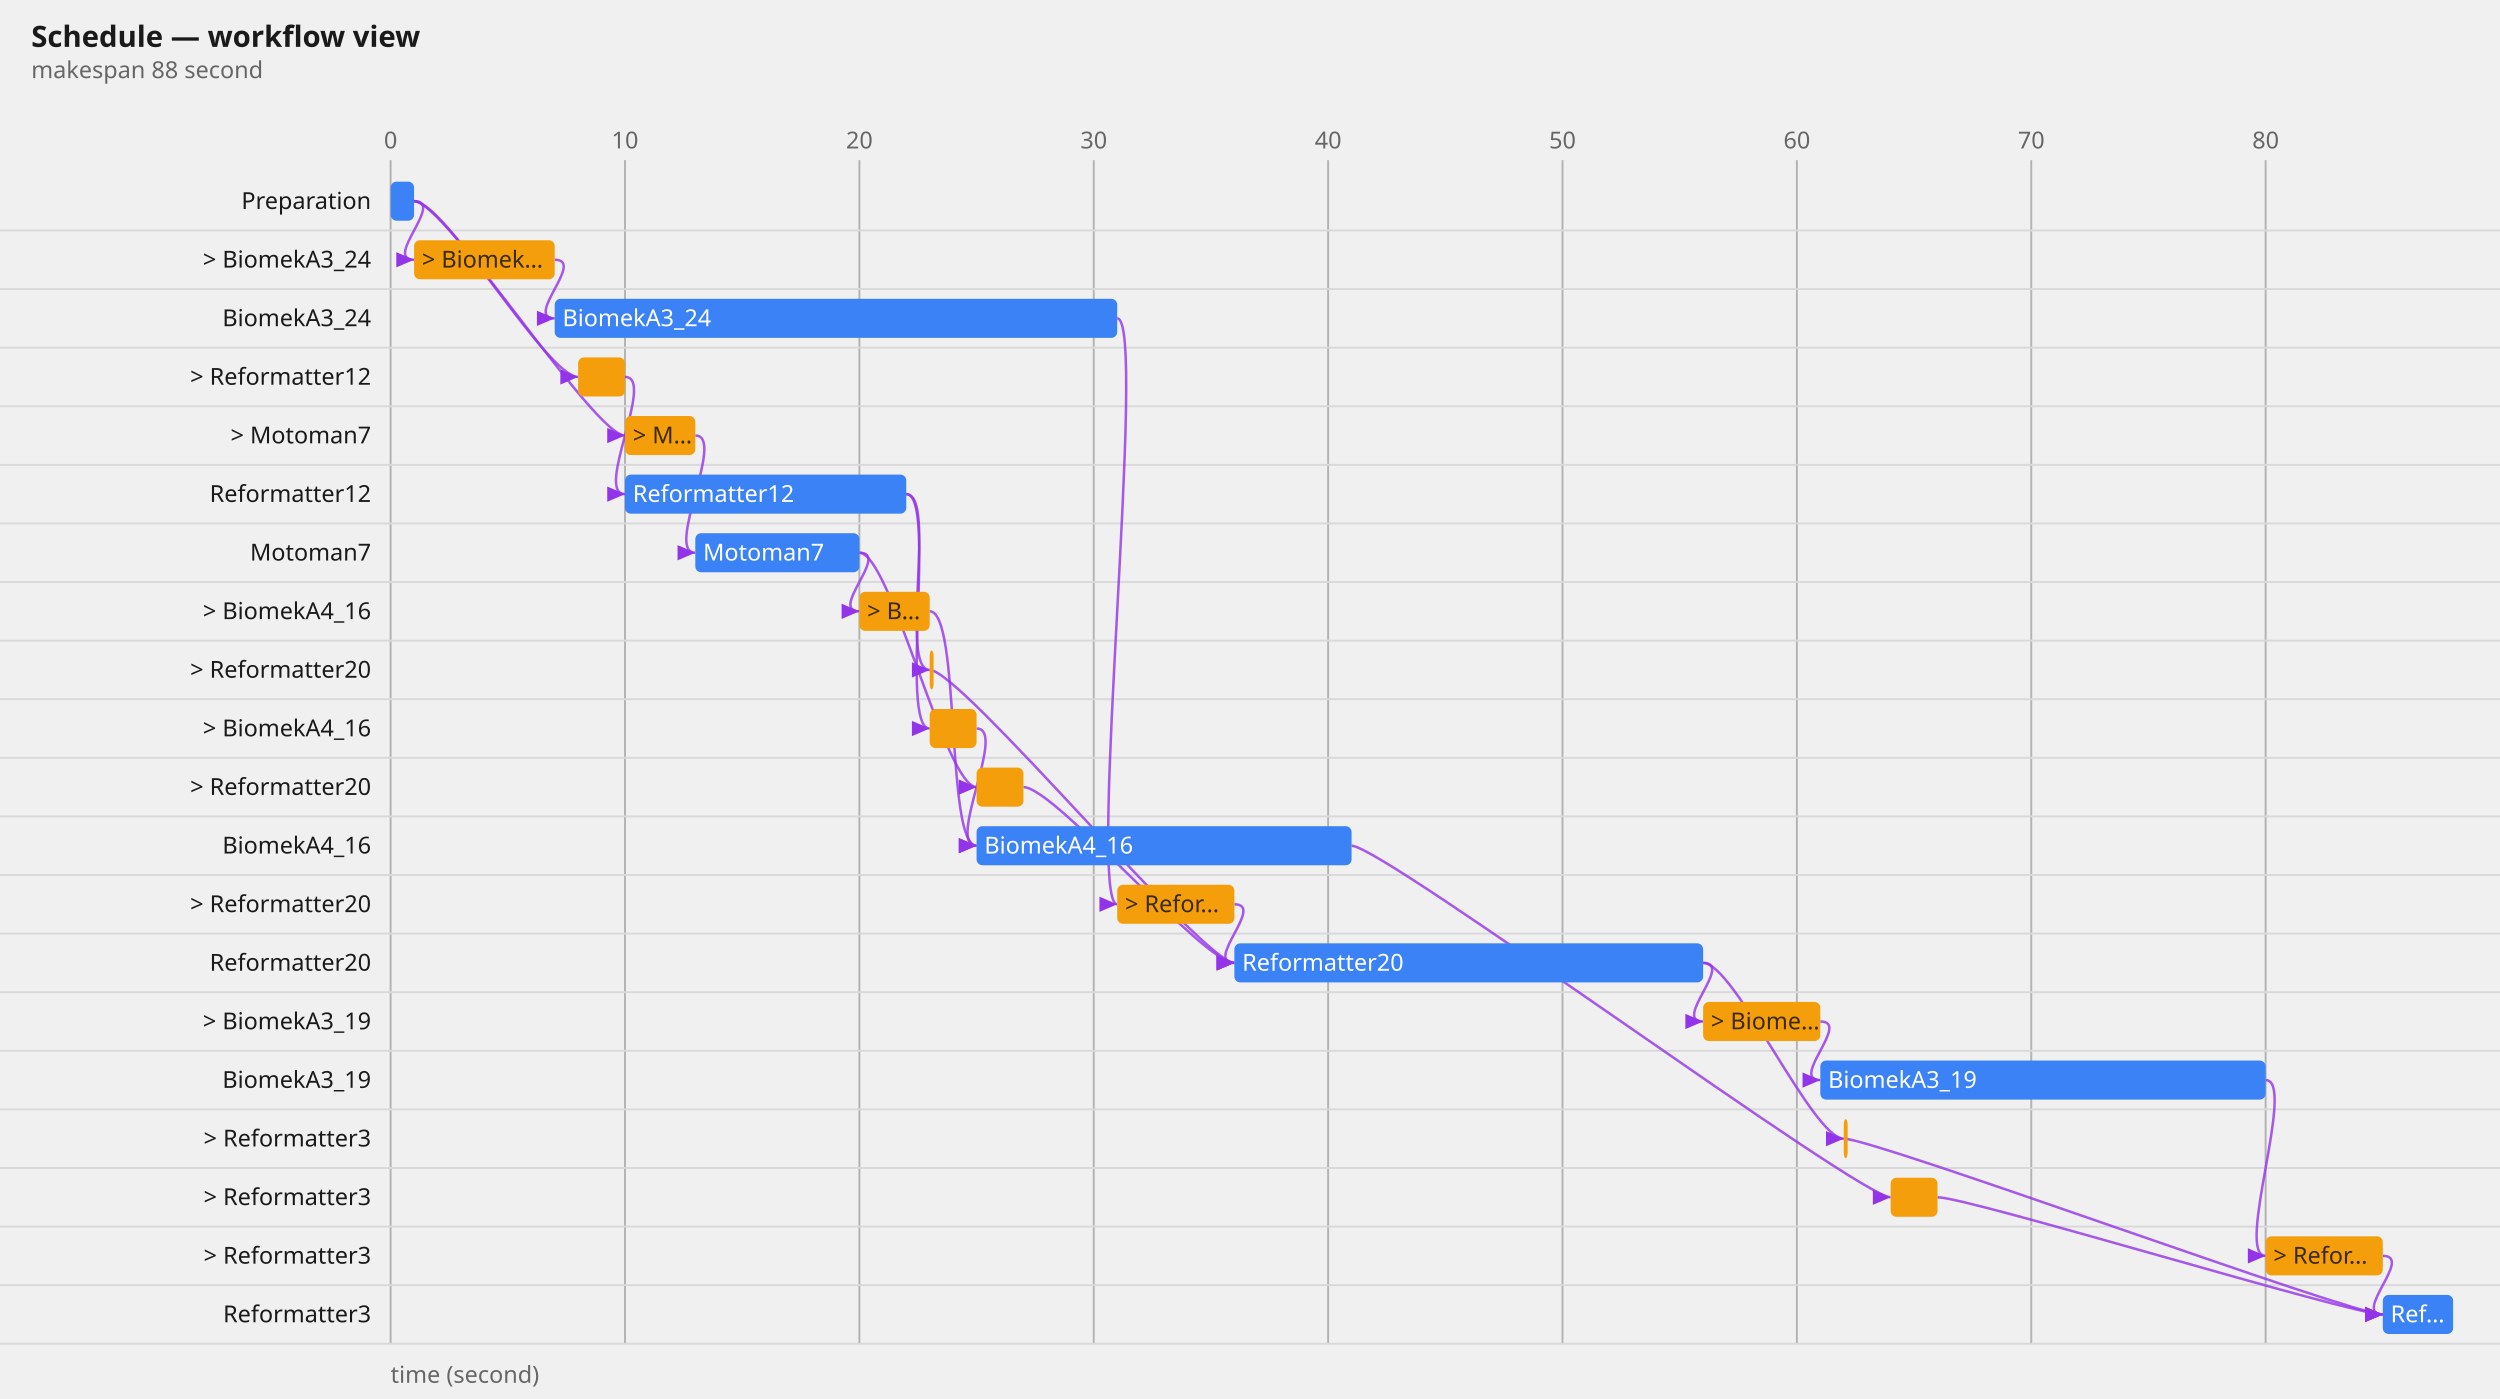
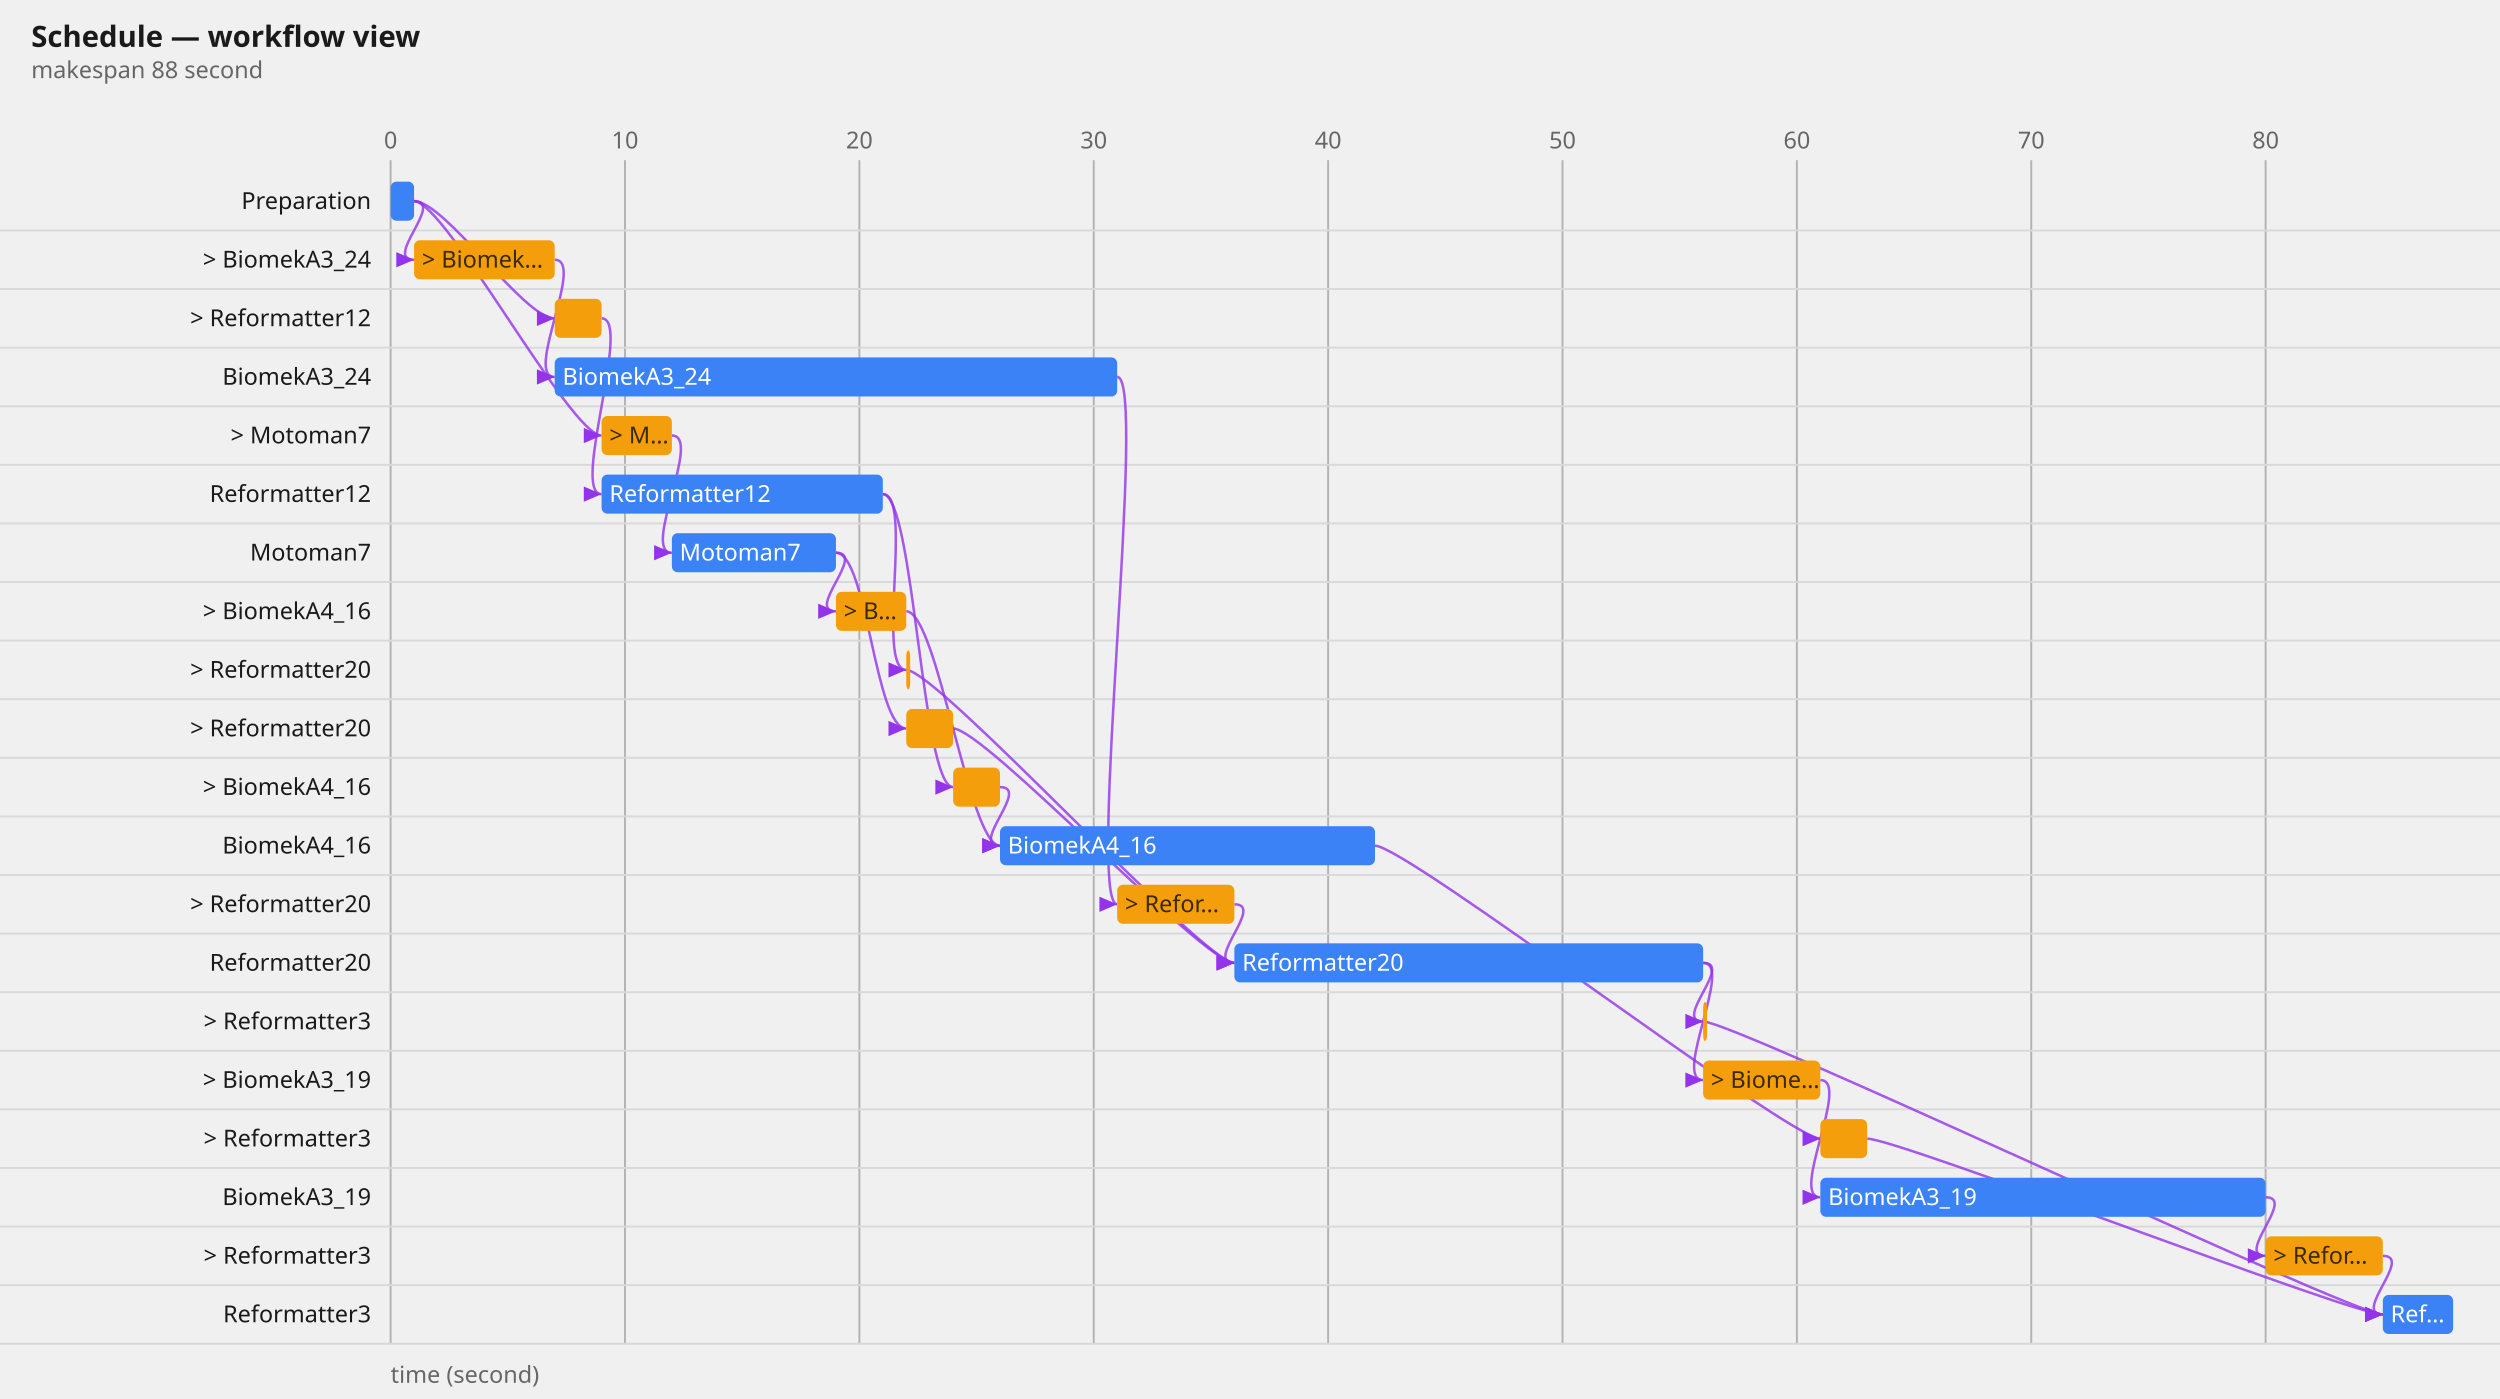
<svg xmlns="http://www.w3.org/2000/svg" viewBox="0 0 1280 716" width="1280" height="716" font-family="system-ui, sans-serif" font-size="12">
  <text fill="#1a1a1a" font-size="15" font-weight="600" x="16" y="24">Schedule — workflow view</text>
  <text fill="#666666" x="16" y="40">makespan 88 second</text>
  <defs>
    <marker id="ah" markerWidth="8" markerHeight="8" refX="7" refY="3" orient="auto">
      <path d="M0,0 L7,3 L0,6 Z" fill="#9333ea" />
    </marker>
  </defs>
  <g transform="translate(0,48)">
    <line stroke="#b3b3b3" stroke-width="1" x1="200.0" y1="34.0" x2="200.0" y2="640.0" />
    <text fill="#666666" x="200.0" y="28.0" text-anchor="middle">0</text>
    <line stroke="#b3b3b3" stroke-width="1" x1="320.0" y1="34.0" x2="320.0" y2="640.0" />
    <text fill="#666666" x="320.0" y="28.0" text-anchor="middle">10</text>
    <line stroke="#b3b3b3" stroke-width="1" x1="440.0" y1="34.0" x2="440.0" y2="640.0" />
    <text fill="#666666" x="440.0" y="28.0" text-anchor="middle">20</text>
    <line stroke="#b3b3b3" stroke-width="1" x1="560.0" y1="34.0" x2="560.0" y2="640.0" />
    <text fill="#666666" x="560.0" y="28.0" text-anchor="middle">30</text>
    <line stroke="#b3b3b3" stroke-width="1" x1="680.0" y1="34.0" x2="680.0" y2="640.0" />
    <text fill="#666666" x="680.0" y="28.0" text-anchor="middle">40</text>
    <line stroke="#b3b3b3" stroke-width="1" x1="800.0" y1="34.0" x2="800.0" y2="640.0" />
    <text fill="#666666" x="800.0" y="28.0" text-anchor="middle">50</text>
    <line stroke="#b3b3b3" stroke-width="1" x1="920.0" y1="34.0" x2="920.0" y2="640.0" />
    <text fill="#666666" x="920.0" y="28.0" text-anchor="middle">60</text>
    <line stroke="#b3b3b3" stroke-width="1" x1="1040.0" y1="34.0" x2="1040.0" y2="640.0" />
    <text fill="#666666" x="1040.0" y="28.0" text-anchor="middle">70</text>
    <line stroke="#b3b3b3" stroke-width="1" x1="1160.0" y1="34.0" x2="1160.0" y2="640.0" />
    <text fill="#666666" x="1160.0" y="28.0" text-anchor="middle">80</text>
    <text fill="#666666" x="200.0" y="660.0">time (second)</text>
    <line stroke="#d9d9d9" stroke-width="1" x1="0" y1="70.0" x2="1280.0" y2="70.0" />
    <text fill="#1a1a1a" x="190.0" y="59.0" text-anchor="end">Preparation</text>
    <line stroke="#d9d9d9" stroke-width="1" x1="0" y1="100.0" x2="1280.0" y2="100.0" />
    <text fill="#1a1a1a" x="190.0" y="89.0" text-anchor="end">&gt; BiomekA3_24</text>
    <line stroke="#d9d9d9" stroke-width="1" x1="0" y1="130.0" x2="1280.0" y2="130.0" />
-     <text fill="#1a1a1a" x="190.0" y="119.0" text-anchor="end">BiomekA3_24</text>
+     <text fill="#1a1a1a" x="190.0" y="119.0" text-anchor="end">&gt; Reformatter12</text>
    <line stroke="#d9d9d9" stroke-width="1" x1="0" y1="160.0" x2="1280.0" y2="160.0" />
-     <text fill="#1a1a1a" x="190.0" y="149.0" text-anchor="end">&gt; Reformatter12</text>
+     <text fill="#1a1a1a" x="190.0" y="149.0" text-anchor="end">BiomekA3_24</text>
    <line stroke="#d9d9d9" stroke-width="1" x1="0" y1="190.0" x2="1280.0" y2="190.0" />
    <text fill="#1a1a1a" x="190.0" y="179.0" text-anchor="end">&gt; Motoman7</text>
    <line stroke="#d9d9d9" stroke-width="1" x1="0" y1="220.0" x2="1280.0" y2="220.0" />
    <text fill="#1a1a1a" x="190.0" y="209.0" text-anchor="end">Reformatter12</text>
    <line stroke="#d9d9d9" stroke-width="1" x1="0" y1="250.0" x2="1280.0" y2="250.0" />
    <text fill="#1a1a1a" x="190.0" y="239.0" text-anchor="end">Motoman7</text>
    <line stroke="#d9d9d9" stroke-width="1" x1="0" y1="280.0" x2="1280.0" y2="280.0" />
    <text fill="#1a1a1a" x="190.0" y="269.0" text-anchor="end">&gt; BiomekA4_16</text>
    <line stroke="#d9d9d9" stroke-width="1" x1="0" y1="310.0" x2="1280.0" y2="310.0" />
    <text fill="#1a1a1a" x="190.0" y="299.0" text-anchor="end">&gt; Reformatter20</text>
    <line stroke="#d9d9d9" stroke-width="1" x1="0" y1="340.0" x2="1280.0" y2="340.0" />
-     <text fill="#1a1a1a" x="190.0" y="329.0" text-anchor="end">&gt; BiomekA4_16</text>
+     <text fill="#1a1a1a" x="190.0" y="329.0" text-anchor="end">&gt; Reformatter20</text>
    <line stroke="#d9d9d9" stroke-width="1" x1="0" y1="370.0" x2="1280.0" y2="370.0" />
-     <text fill="#1a1a1a" x="190.0" y="359.0" text-anchor="end">&gt; Reformatter20</text>
+     <text fill="#1a1a1a" x="190.0" y="359.0" text-anchor="end">&gt; BiomekA4_16</text>
    <line stroke="#d9d9d9" stroke-width="1" x1="0" y1="400.0" x2="1280.0" y2="400.0" />
    <text fill="#1a1a1a" x="190.0" y="389.0" text-anchor="end">BiomekA4_16</text>
    <line stroke="#d9d9d9" stroke-width="1" x1="0" y1="430.0" x2="1280.0" y2="430.0" />
    <text fill="#1a1a1a" x="190.0" y="419.0" text-anchor="end">&gt; Reformatter20</text>
    <line stroke="#d9d9d9" stroke-width="1" x1="0" y1="460.0" x2="1280.0" y2="460.0" />
    <text fill="#1a1a1a" x="190.0" y="449.0" text-anchor="end">Reformatter20</text>
    <line stroke="#d9d9d9" stroke-width="1" x1="0" y1="490.0" x2="1280.0" y2="490.0" />
-     <text fill="#1a1a1a" x="190.0" y="479.0" text-anchor="end">&gt; BiomekA3_19</text>
+     <text fill="#1a1a1a" x="190.0" y="479.0" text-anchor="end">&gt; Reformatter3</text>
    <line stroke="#d9d9d9" stroke-width="1" x1="0" y1="520.0" x2="1280.0" y2="520.0" />
-     <text fill="#1a1a1a" x="190.0" y="509.0" text-anchor="end">BiomekA3_19</text>
+     <text fill="#1a1a1a" x="190.0" y="509.0" text-anchor="end">&gt; BiomekA3_19</text>
    <line stroke="#d9d9d9" stroke-width="1" x1="0" y1="550.0" x2="1280.0" y2="550.0" />
    <text fill="#1a1a1a" x="190.0" y="539.0" text-anchor="end">&gt; Reformatter3</text>
    <line stroke="#d9d9d9" stroke-width="1" x1="0" y1="580.0" x2="1280.0" y2="580.0" />
-     <text fill="#1a1a1a" x="190.0" y="569.0" text-anchor="end">&gt; Reformatter3</text>
+     <text fill="#1a1a1a" x="190.0" y="569.0" text-anchor="end">BiomekA3_19</text>
    <line stroke="#d9d9d9" stroke-width="1" x1="0" y1="610.0" x2="1280.0" y2="610.0" />
    <text fill="#1a1a1a" x="190.0" y="599.0" text-anchor="end">&gt; Reformatter3</text>
    <line stroke="#d9d9d9" stroke-width="1" x1="0" y1="640.0" x2="1280.0" y2="640.0" />
    <text fill="#1a1a1a" x="190.0" y="629.0" text-anchor="end">Reformatter3</text>
    <path fill="none" stroke="#9333ea" stroke-width="1.3" stroke-opacity="0.8" d="M212.0,55.0 C228.0,55.0 196.0,85.0 212.0,85.0" marker-end="url(#ah)" />
-     <path fill="none" stroke="#9333ea" stroke-width="1.3" stroke-opacity="0.8" d="M284.0,85.0 C300.0,85.0 268.0,115.0 284.0,115.0" marker-end="url(#ah)" />
-     <path fill="none" stroke="#9333ea" stroke-width="1.3" stroke-opacity="0.8" d="M212.0,55.0 C228.0,55.0 280.0,145.0 296.0,145.0" marker-end="url(#ah)" />
-     <path fill="none" stroke="#9333ea" stroke-width="1.3" stroke-opacity="0.8" d="M320.0,145.0 C336.0,145.0 304.0,205.0 320.0,205.0" marker-end="url(#ah)" />
-     <path fill="none" stroke="#9333ea" stroke-width="1.3" stroke-opacity="0.8" d="M212.0,55.0 C228.0,55.0 304.0,175.0 320.0,175.0" marker-end="url(#ah)" />
-     <path fill="none" stroke="#9333ea" stroke-width="1.3" stroke-opacity="0.8" d="M356.0,175.0 C372.0,175.0 340.0,235.0 356.0,235.0" marker-end="url(#ah)" />
-     <path fill="none" stroke="#9333ea" stroke-width="1.3" stroke-opacity="0.8" d="M440.0,235.0 C456.0,235.0 424.0,265.0 440.0,265.0" marker-end="url(#ah)" />
-     <path fill="none" stroke="#9333ea" stroke-width="1.3" stroke-opacity="0.8" d="M476.0,265.0 C492.0,265.0 484.0,385.0 500.0,385.0" marker-end="url(#ah)" />
-     <path fill="none" stroke="#9333ea" stroke-width="1.3" stroke-opacity="0.8" d="M464.0,205.0 C480.0,205.0 460.0,295.0 476.0,295.0" marker-end="url(#ah)" />
-     <path fill="none" stroke="#9333ea" stroke-width="1.3" stroke-opacity="0.8" d="M476.0,295.0 C492.0,295.0 616.0,445.0 632.0,445.0" marker-end="url(#ah)" />
-     <path fill="none" stroke="#9333ea" stroke-width="1.3" stroke-opacity="0.8" d="M464.0,205.0 C480.0,205.0 460.0,325.0 476.0,325.0" marker-end="url(#ah)" />
-     <path fill="none" stroke="#9333ea" stroke-width="1.3" stroke-opacity="0.8" d="M500.0,325.0 C516.0,325.0 484.0,385.0 500.0,385.0" marker-end="url(#ah)" />
-     <path fill="none" stroke="#9333ea" stroke-width="1.3" stroke-opacity="0.8" d="M440.0,235.0 C456.0,235.0 484.0,355.0 500.0,355.0" marker-end="url(#ah)" />
-     <path fill="none" stroke="#9333ea" stroke-width="1.3" stroke-opacity="0.8" d="M524.0,355.0 C540.0,355.0 616.0,445.0 632.0,445.0" marker-end="url(#ah)" />
-     <path fill="none" stroke="#9333ea" stroke-width="1.3" stroke-opacity="0.8" d="M572.0,115.0 C588.0,115.0 556.0,415.0 572.0,415.0" marker-end="url(#ah)" />
+     <path fill="none" stroke="#9333ea" stroke-width="1.3" stroke-opacity="0.8" d="M284.0,85.0 C300.0,85.0 268.0,145.0 284.0,145.0" marker-end="url(#ah)" />
+     <path fill="none" stroke="#9333ea" stroke-width="1.3" stroke-opacity="0.8" d="M212.0,55.0 C228.0,55.0 268.0,115.0 284.0,115.0" marker-end="url(#ah)" />
+     <path fill="none" stroke="#9333ea" stroke-width="1.3" stroke-opacity="0.8" d="M308.0,115.0 C324.0,115.0 292.0,205.0 308.0,205.0" marker-end="url(#ah)" />
+     <path fill="none" stroke="#9333ea" stroke-width="1.3" stroke-opacity="0.8" d="M212.0,55.0 C228.0,55.0 292.0,175.0 308.0,175.0" marker-end="url(#ah)" />
+     <path fill="none" stroke="#9333ea" stroke-width="1.3" stroke-opacity="0.8" d="M344.0,175.0 C360.0,175.0 328.0,235.0 344.0,235.0" marker-end="url(#ah)" />
+     <path fill="none" stroke="#9333ea" stroke-width="1.3" stroke-opacity="0.8" d="M428.0,235.0 C444.0,235.0 412.0,265.0 428.0,265.0" marker-end="url(#ah)" />
+     <path fill="none" stroke="#9333ea" stroke-width="1.3" stroke-opacity="0.8" d="M464.0,265.0 C480.0,265.0 496.0,385.0 512.0,385.0" marker-end="url(#ah)" />
+     <path fill="none" stroke="#9333ea" stroke-width="1.3" stroke-opacity="0.8" d="M452.0,205.0 C468.0,205.0 448.0,295.0 464.0,295.0" marker-end="url(#ah)" />
+     <path fill="none" stroke="#9333ea" stroke-width="1.3" stroke-opacity="0.8" d="M464.0,295.0 C480.0,295.0 616.0,445.0 632.0,445.0" marker-end="url(#ah)" />
+     <path fill="none" stroke="#9333ea" stroke-width="1.3" stroke-opacity="0.8" d="M428.0,235.0 C444.0,235.0 448.0,325.0 464.0,325.0" marker-end="url(#ah)" />
+     <path fill="none" stroke="#9333ea" stroke-width="1.3" stroke-opacity="0.8" d="M488.0,325.0 C504.0,325.0 616.0,445.0 632.0,445.0" marker-end="url(#ah)" />
+     <path fill="none" stroke="#9333ea" stroke-width="1.3" stroke-opacity="0.8" d="M452.0,205.0 C468.0,205.0 472.0,355.0 488.0,355.0" marker-end="url(#ah)" />
+     <path fill="none" stroke="#9333ea" stroke-width="1.3" stroke-opacity="0.8" d="M512.0,355.0 C528.0,355.0 496.0,385.0 512.0,385.0" marker-end="url(#ah)" />
+     <path fill="none" stroke="#9333ea" stroke-width="1.3" stroke-opacity="0.8" d="M572.0,145.0 C588.0,145.0 556.0,415.0 572.0,415.0" marker-end="url(#ah)" />
    <path fill="none" stroke="#9333ea" stroke-width="1.3" stroke-opacity="0.8" d="M632.0,415.0 C648.0,415.0 616.0,445.0 632.0,445.0" marker-end="url(#ah)" />
    <path fill="none" stroke="#9333ea" stroke-width="1.3" stroke-opacity="0.8" d="M872.0,445.0 C888.0,445.0 856.0,475.0 872.0,475.0" marker-end="url(#ah)" />
-     <path fill="none" stroke="#9333ea" stroke-width="1.3" stroke-opacity="0.8" d="M932.0,475.0 C948.0,475.0 916.0,505.0 932.0,505.0" marker-end="url(#ah)" />
-     <path fill="none" stroke="#9333ea" stroke-width="1.3" stroke-opacity="0.8" d="M872.0,445.0 C888.0,445.0 928.0,535.0 944.0,535.0" marker-end="url(#ah)" />
-     <path fill="none" stroke="#9333ea" stroke-width="1.3" stroke-opacity="0.8" d="M944.0,535.0 C960.0,535.0 1204.0,625.0 1220.0,625.0" marker-end="url(#ah)" />
-     <path fill="none" stroke="#9333ea" stroke-width="1.3" stroke-opacity="0.8" d="M692.0,385.0 C708.0,385.0 952.0,565.0 968.0,565.0" marker-end="url(#ah)" />
-     <path fill="none" stroke="#9333ea" stroke-width="1.3" stroke-opacity="0.8" d="M992.0,565.0 C1008.0,565.0 1204.0,625.0 1220.0,625.0" marker-end="url(#ah)" />
-     <path fill="none" stroke="#9333ea" stroke-width="1.3" stroke-opacity="0.8" d="M1160.0,505.0 C1176.0,505.0 1144.0,595.0 1160.0,595.0" marker-end="url(#ah)" />
+     <path fill="none" stroke="#9333ea" stroke-width="1.3" stroke-opacity="0.8" d="M872.0,475.0 C888.0,475.0 1204.0,625.0 1220.0,625.0" marker-end="url(#ah)" />
+     <path fill="none" stroke="#9333ea" stroke-width="1.3" stroke-opacity="0.8" d="M872.0,445.0 C888.0,445.0 856.0,505.0 872.0,505.0" marker-end="url(#ah)" />
+     <path fill="none" stroke="#9333ea" stroke-width="1.3" stroke-opacity="0.8" d="M932.0,505.0 C948.0,505.0 916.0,565.0 932.0,565.0" marker-end="url(#ah)" />
+     <path fill="none" stroke="#9333ea" stroke-width="1.3" stroke-opacity="0.8" d="M704.0,385.0 C720.0,385.0 916.0,535.0 932.0,535.0" marker-end="url(#ah)" />
+     <path fill="none" stroke="#9333ea" stroke-width="1.3" stroke-opacity="0.8" d="M956.0,535.0 C972.0,535.0 1204.0,625.0 1220.0,625.0" marker-end="url(#ah)" />
+     <path fill="none" stroke="#9333ea" stroke-width="1.3" stroke-opacity="0.8" d="M1160.0,565.0 C1176.0,565.0 1144.0,595.0 1160.0,595.0" marker-end="url(#ah)" />
    <path fill="none" stroke="#9333ea" stroke-width="1.3" stroke-opacity="0.8" d="M1220.0,595.0 C1236.0,595.0 1204.0,625.0 1220.0,625.0" marker-end="url(#ah)" />
    <rect fill="#3b82f6" x="200.0" y="45.0" width="12.0" height="20" rx="3" />
    <rect fill="#f59e0b" x="212.0" y="75.0" width="72.0" height="20" rx="3" />
    <text fill="#3a2a00" x="216.0" y="89.0">&gt; Biomek…</text>
-     <rect fill="#3b82f6" x="284.0" y="105.0" width="288.0" height="20" rx="3" />
-     <text fill="#ffffff" x="288.0" y="119.0">BiomekA3_24</text>
-     <rect fill="#f59e0b" x="296.0" y="135.0" width="24.0" height="20" rx="3" />
-     <rect fill="#f59e0b" x="320.0" y="165.0" width="36.0" height="20" rx="3" />
-     <text fill="#3a2a00" x="324.0" y="179.0">&gt; M…</text>
-     <rect fill="#3b82f6" x="320.0" y="195.0" width="144.0" height="20" rx="3" />
-     <text fill="#ffffff" x="324.0" y="209.0">Reformatter12</text>
-     <rect fill="#3b82f6" x="356.0" y="225.0" width="84.0" height="20" rx="3" />
-     <text fill="#ffffff" x="360.0" y="239.0">Motoman7</text>
-     <rect fill="#f59e0b" x="440.0" y="255.0" width="36.0" height="20" rx="3" />
-     <text fill="#3a2a00" x="444.0" y="269.0">&gt; B…</text>
-     <rect fill="#f59e0b" x="476.0" y="285.0" width="2.0" height="20" rx="3" />
-     <rect fill="#f59e0b" x="476.0" y="315.0" width="24.0" height="20" rx="3" />
-     <rect fill="#f59e0b" x="500.0" y="345.0" width="24.0" height="20" rx="3" />
-     <rect fill="#3b82f6" x="500.0" y="375.0" width="192.0" height="20" rx="3" />
-     <text fill="#ffffff" x="504.0" y="389.0">BiomekA4_16</text>
+     <rect fill="#f59e0b" x="284.0" y="105.0" width="24.0" height="20" rx="3" />
+     <rect fill="#3b82f6" x="284.0" y="135.0" width="288.0" height="20" rx="3" />
+     <text fill="#ffffff" x="288.0" y="149.0">BiomekA3_24</text>
+     <rect fill="#f59e0b" x="308.0" y="165.0" width="36.0" height="20" rx="3" />
+     <text fill="#3a2a00" x="312.0" y="179.0">&gt; M…</text>
+     <rect fill="#3b82f6" x="308.0" y="195.0" width="144.0" height="20" rx="3" />
+     <text fill="#ffffff" x="312.0" y="209.0">Reformatter12</text>
+     <rect fill="#3b82f6" x="344.0" y="225.0" width="84.0" height="20" rx="3" />
+     <text fill="#ffffff" x="348.0" y="239.0">Motoman7</text>
+     <rect fill="#f59e0b" x="428.0" y="255.0" width="36.0" height="20" rx="3" />
+     <text fill="#3a2a00" x="432.0" y="269.0">&gt; B…</text>
+     <rect fill="#f59e0b" x="464.0" y="285.0" width="2.0" height="20" rx="3" />
+     <rect fill="#f59e0b" x="464.0" y="315.0" width="24.0" height="20" rx="3" />
+     <rect fill="#f59e0b" x="488.0" y="345.0" width="24.0" height="20" rx="3" />
+     <rect fill="#3b82f6" x="512.0" y="375.0" width="192.0" height="20" rx="3" />
+     <text fill="#ffffff" x="516.0" y="389.0">BiomekA4_16</text>
    <rect fill="#f59e0b" x="572.0" y="405.0" width="60.0" height="20" rx="3" />
    <text fill="#3a2a00" x="576.0" y="419.0">&gt; Refor…</text>
    <rect fill="#3b82f6" x="632.0" y="435.0" width="240.0" height="20" rx="3" />
    <text fill="#ffffff" x="636.0" y="449.0">Reformatter20</text>
-     <rect fill="#f59e0b" x="872.0" y="465.0" width="60.0" height="20" rx="3" />
-     <text fill="#3a2a00" x="876.0" y="479.0">&gt; Biome…</text>
-     <rect fill="#3b82f6" x="932.0" y="495.0" width="228.0" height="20" rx="3" />
-     <text fill="#ffffff" x="936.0" y="509.0">BiomekA3_19</text>
-     <rect fill="#f59e0b" x="944.0" y="525.0" width="2.0" height="20" rx="3" />
-     <rect fill="#f59e0b" x="968.0" y="555.0" width="24.0" height="20" rx="3" />
+     <rect fill="#f59e0b" x="872.0" y="465.0" width="2.0" height="20" rx="3" />
+     <rect fill="#f59e0b" x="872.0" y="495.0" width="60.0" height="20" rx="3" />
+     <text fill="#3a2a00" x="876.0" y="509.0">&gt; Biome…</text>
+     <rect fill="#f59e0b" x="932.0" y="525.0" width="24.0" height="20" rx="3" />
+     <rect fill="#3b82f6" x="932.0" y="555.0" width="228.0" height="20" rx="3" />
+     <text fill="#ffffff" x="936.0" y="569.0">BiomekA3_19</text>
    <rect fill="#f59e0b" x="1160.0" y="585.0" width="60.0" height="20" rx="3" />
    <text fill="#3a2a00" x="1164.0" y="599.0">&gt; Refor…</text>
    <rect fill="#3b82f6" x="1220.0" y="615.0" width="36.0" height="20" rx="3" />
    <text fill="#ffffff" x="1224.0" y="629.0">Ref…</text>
  </g>
</svg>
